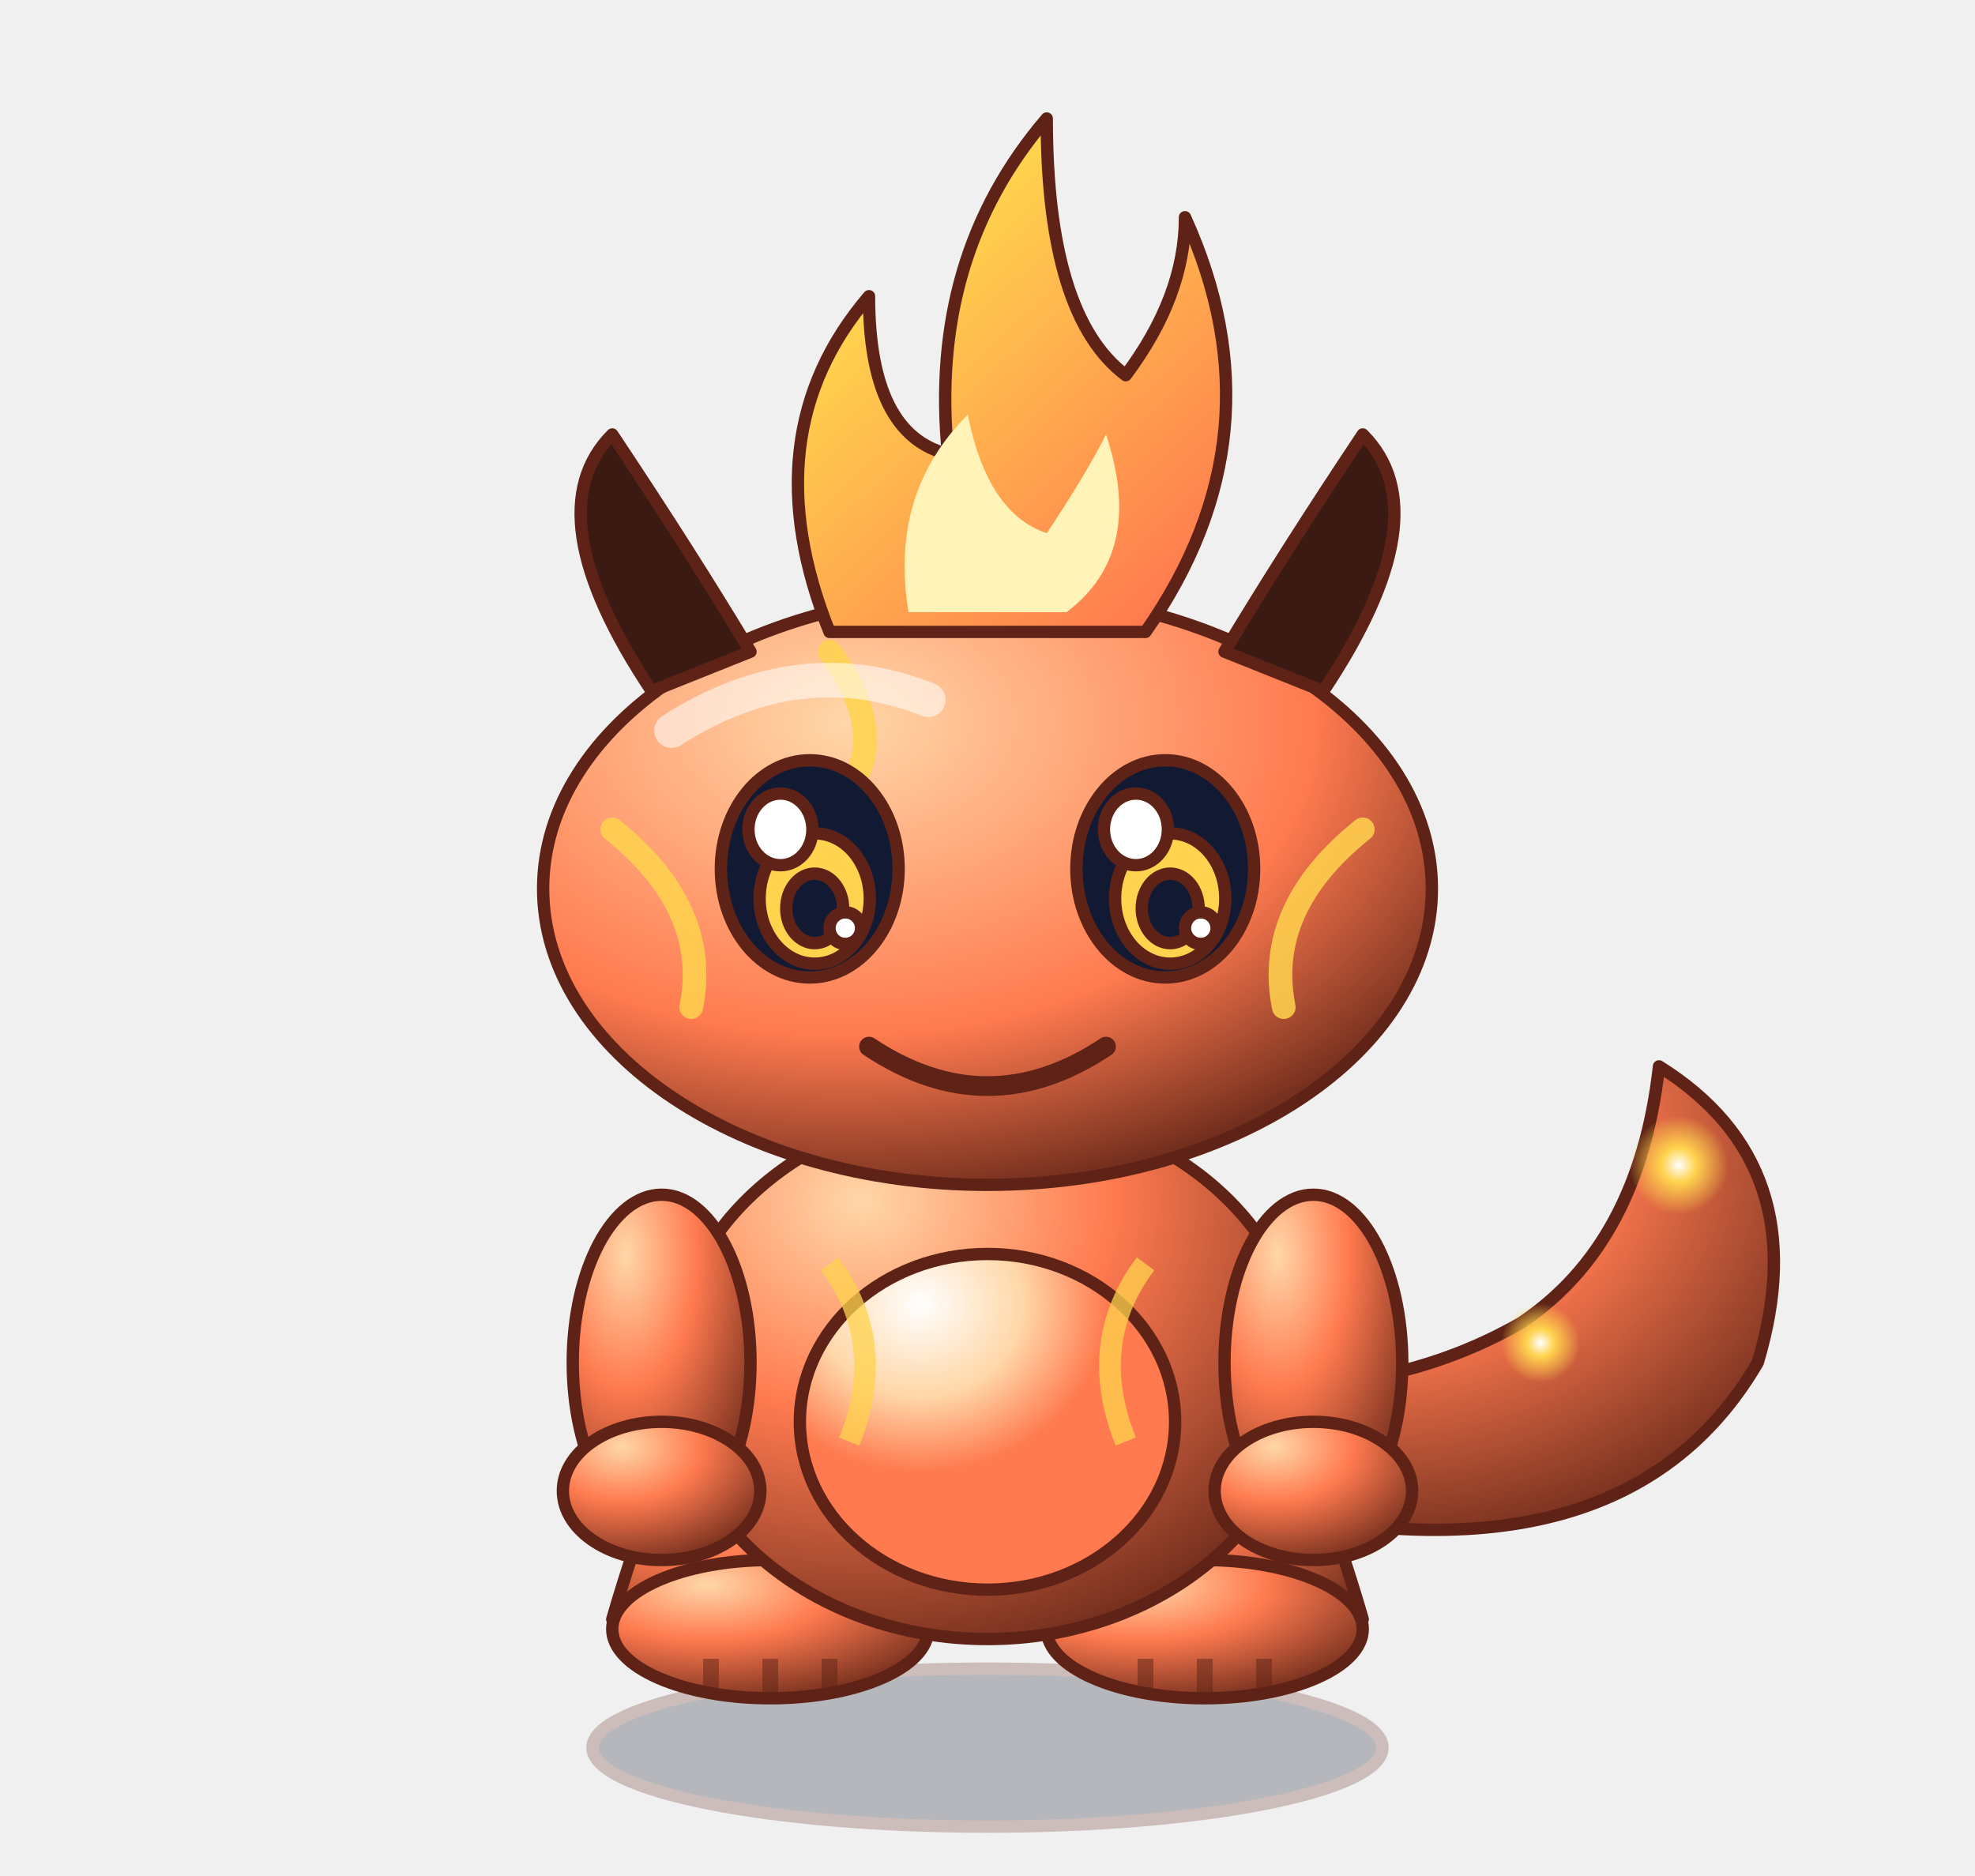
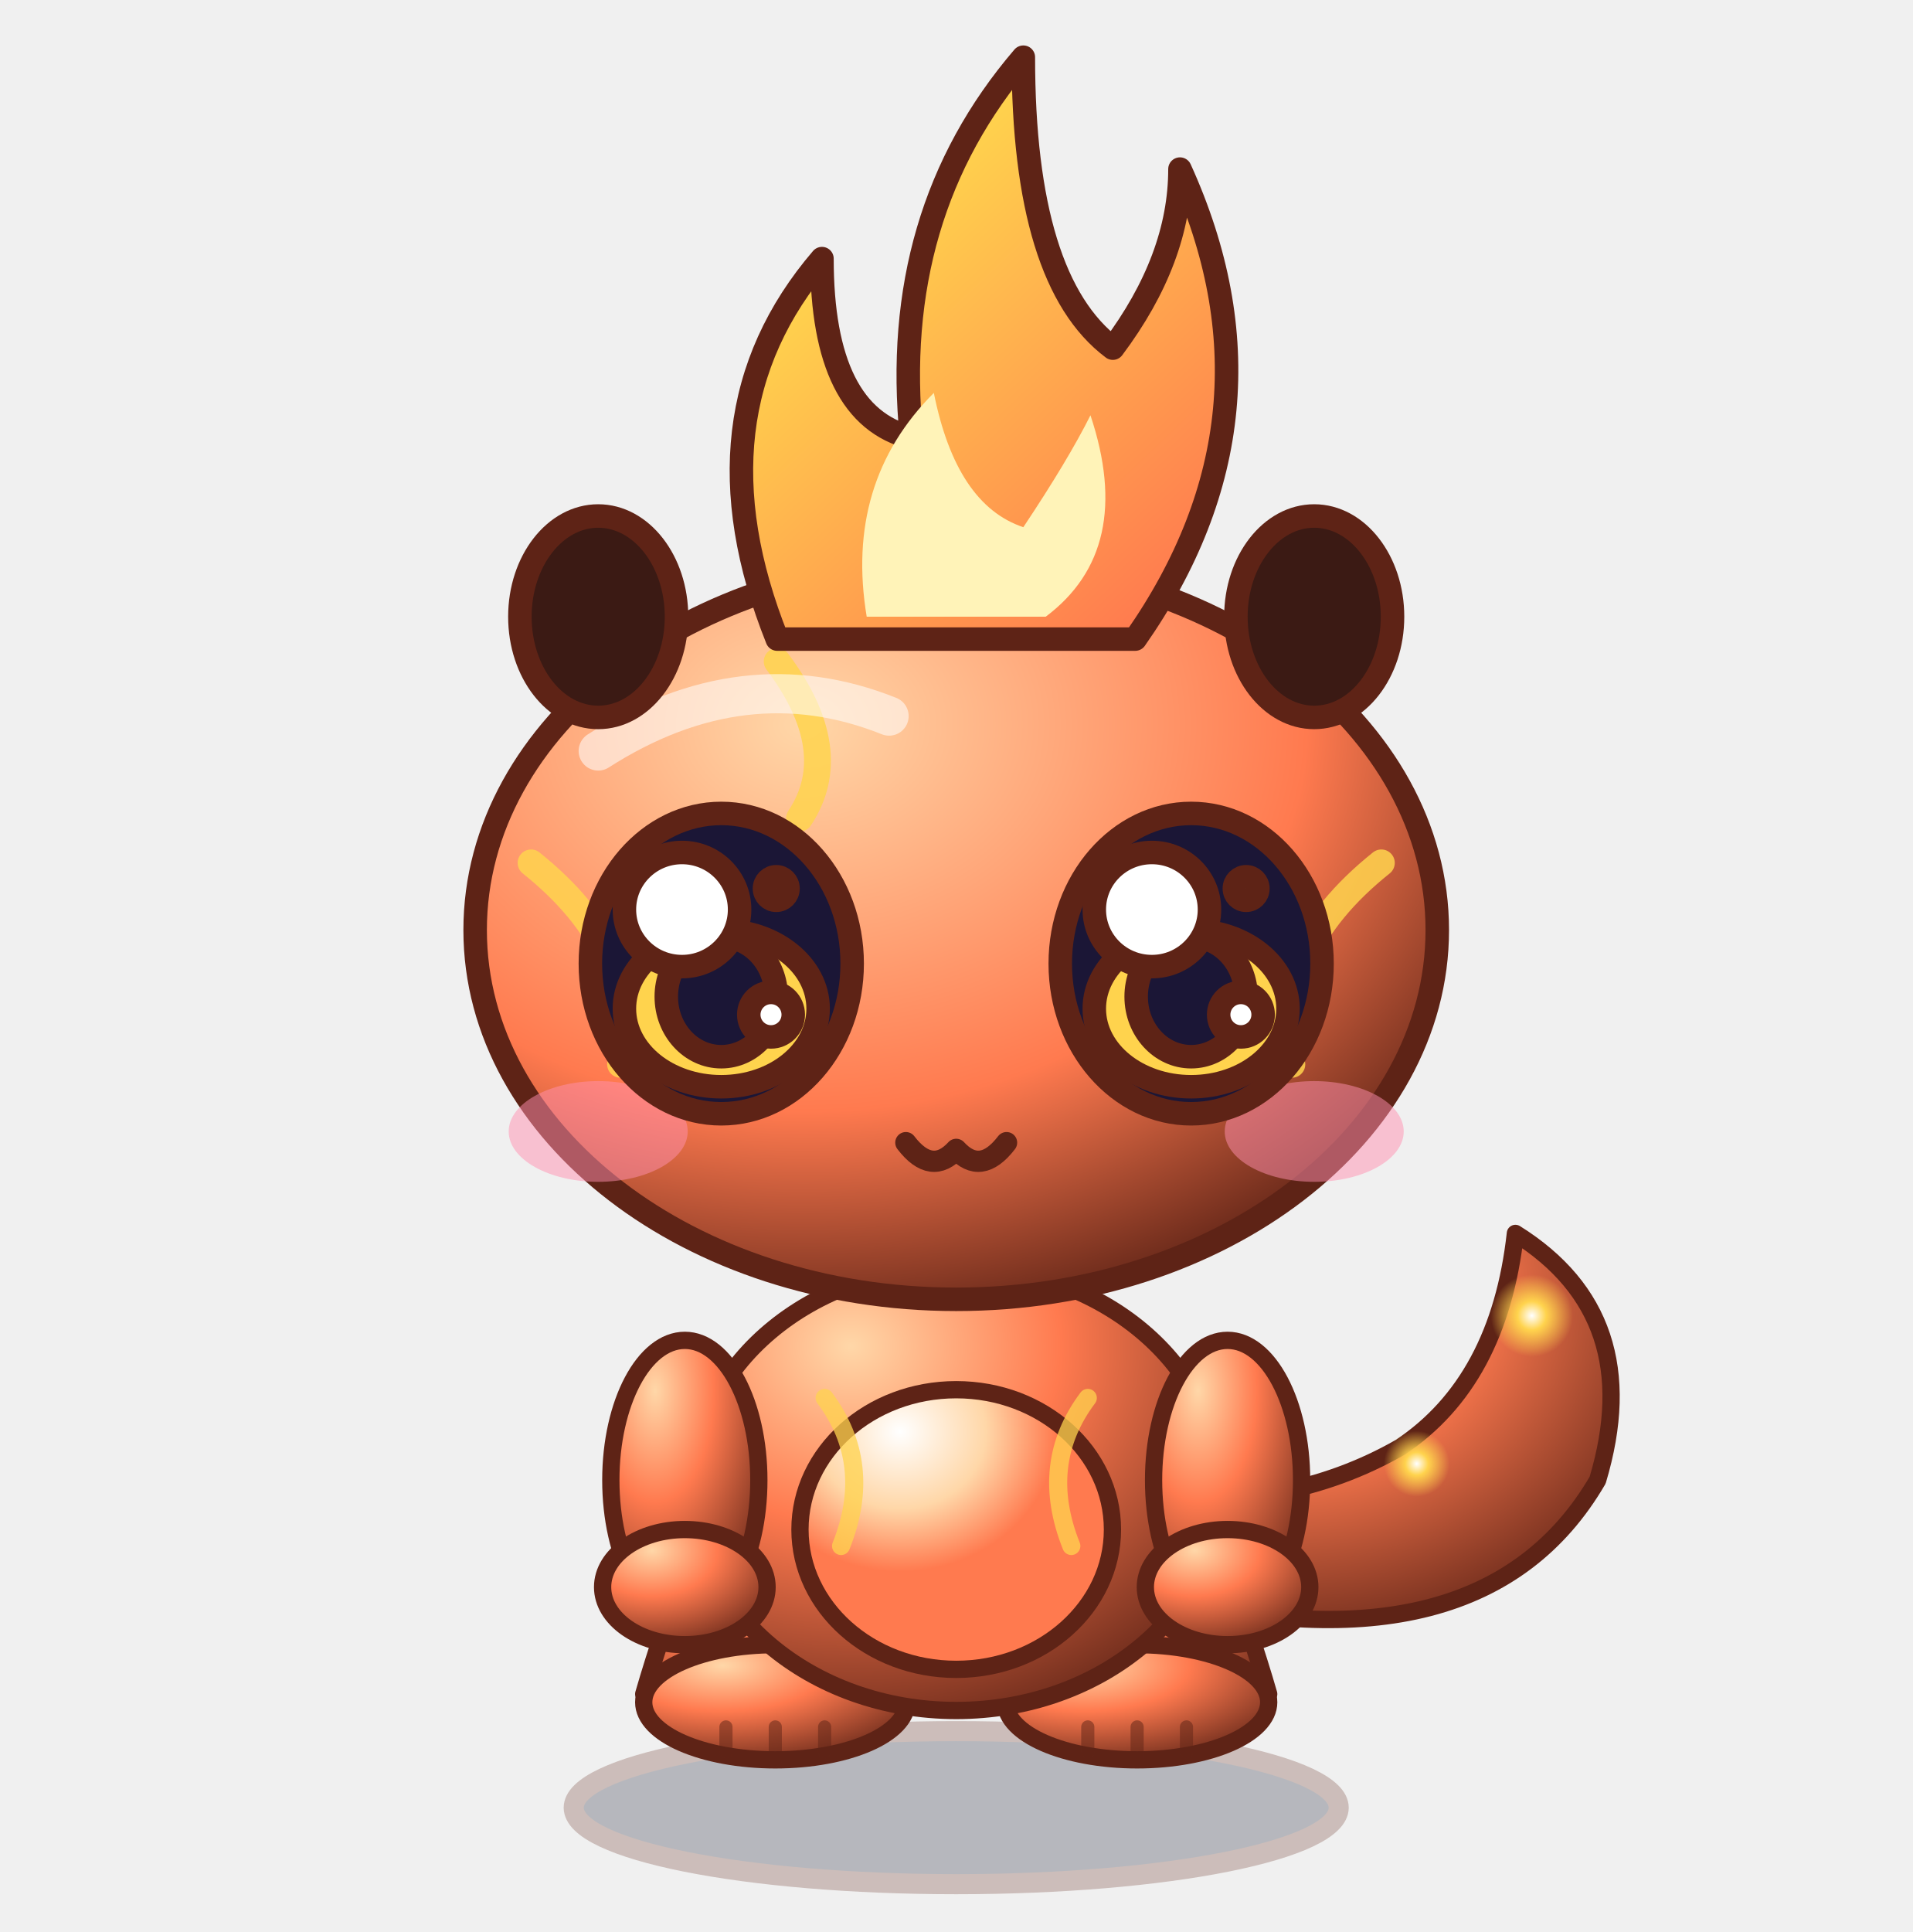
- <svg xmlns="http://www.w3.org/2000/svg" viewBox="0 0 200 190">
+ <svg xmlns="http://www.w3.org/2000/svg" viewBox="0 -12 200 202">
  <defs>
    <radialGradient id="cindrake-down-body" cx="30%" cy="18%" r="95%">
      <stop stop-color="#ffd7a8" />
      <stop offset=".42" stop-color="#ff7a4f" />
      <stop offset="1" stop-color="#5e2316" />
    </radialGradient>
    <radialGradient id="cindrake-down-face" cx="34%" cy="22%" r="85%">
      <stop stop-color="#ffd7a8" />
      <stop offset=".62" stop-color="#ff7a4f" />
      <stop offset="1" stop-color="#5e2316" />
    </radialGradient>
    <radialGradient id="cindrake-down-pearl" cx="32%" cy="15%">
      <stop stop-color="#ffffff" />
      <stop offset=".55" stop-color="#ffd7a8" />
      <stop offset="1" stop-color="#ff7a4f" />
    </radialGradient>
    <linearGradient id="cindrake-down-jewel" x2=".8" y2="1">
      <stop stop-color="#ffffff" />
      <stop offset=".3" stop-color="#ffd34d" />
      <stop offset="1" stop-color="#ff7a4f" />
    </linearGradient>
    <radialGradient id="cindrake-down-shine">
      <stop stop-color="#ffffff" />
      <stop offset=".35" stop-color="#ffd34d" />
      <stop offset="1" stop-color="#ffd34d" stop-opacity="0" />
    </radialGradient>
  </defs>
-   <g stroke="#5e2316" stroke-width="1.25" stroke-linejoin="round">
+   <g stroke="#5e2316" stroke-width="2.1" stroke-linejoin="round" stroke-linecap="round">
    <ellipse class="fighter-shadow" cx="100" cy="177" rx="40" ry="8" fill="#060d24" opacity=".25" />
    <g class="fighter-character">
      <g class="fighter-tail">
-         <path d="M124 152Q164 162 178 138Q184 118 168 108Q166 126 154 134Q140 142 122 140Z" fill="url(#cindrake-down-body)" />
-         <circle cx="170" cy="118" r="5" fill="url(#cindrake-down-shine)" stroke="none" />
-         <circle cx="156" cy="136" r="4" fill="url(#cindrake-down-shine)" stroke="none" />
+         <g transform="matrix(0.86 0 0 0.86 14 24.08)">
+           <path d="M124 152Q164 162 178 138Q184 118 168 108Q166 126 154 134Q140 142 122 140Z" fill="url(#cindrake-down-body)" />
+           <circle cx="170" cy="118" r="5" fill="url(#cindrake-down-shine)" stroke="none" />
+           <circle cx="156" cy="136" r="4" fill="url(#cindrake-down-shine)" stroke="none" />
+         </g>
      </g>
      <g class="fighter-wings" />
      <g class="fighter-legL">
-         <path d="M69 143Q64 157 62 164Q78 173 94 164Q92 157 87 143Z" fill="url(#cindrake-down-body)" />
-         <ellipse cx="78" cy="165" rx="16" ry="7" fill="url(#cindrake-down-body)" />
-         <path d="M72 168V171M78 168V172M84 168V171" stroke="#5e2316" stroke-width="1.6" opacity=".5" />
+         <g transform="matrix(0.86 0 0 0.86 14 24.08)">
+           <path d="M69 143Q64 157 62 164Q78 173 94 164Q92 157 87 143Z" fill="url(#cindrake-down-body)" />
+           <ellipse cx="78" cy="165" rx="16" ry="7" fill="url(#cindrake-down-body)" />
+           <path d="M72 168V171M78 168V172M84 168V171" stroke="#5e2316" stroke-width="1.6" opacity=".5" />
+         </g>
      </g>
      <g class="fighter-legR">
-         <path d="M113 143Q108 157 106 164Q122 173 138 164Q136 157 131 143Z" fill="url(#cindrake-down-body)" />
-         <ellipse cx="122" cy="165" rx="16" ry="7" fill="url(#cindrake-down-body)" />
-         <path d="M116 168V171M122 168V172M128 168V171" stroke="#5e2316" stroke-width="1.6" opacity=".5" />
+         <g transform="matrix(0.86 0 0 0.86 14 24.08)">
+           <path d="M113 143Q108 157 106 164Q122 173 138 164Q136 157 131 143Z" fill="url(#cindrake-down-body)" />
+           <ellipse cx="122" cy="165" rx="16" ry="7" fill="url(#cindrake-down-body)" />
+           <path d="M116 168V171M122 168V172M128 168V171" stroke="#5e2316" stroke-width="1.6" opacity=".5" />
+         </g>
      </g>
      <g class="fighter-torso">
-         <ellipse cx="100" cy="139" rx="32" ry="27" fill="url(#cindrake-down-body)" />
-         <ellipse cx="100" cy="144" rx="19" ry="17" fill="url(#cindrake-down-pearl)" />
-         <path d="M84 128Q90 136 86 146M116 128Q110 136 114 146" fill="none" stroke="#ffd34d" stroke-width="2.2" opacity=".75" />
+         <g transform="matrix(0.86 0 0 0.86 14 24.08)">
+           <ellipse cx="100" cy="139" rx="32" ry="27" fill="url(#cindrake-down-body)" />
+           <ellipse cx="100" cy="144" rx="19" ry="17" fill="url(#cindrake-down-pearl)" />
+           <path d="M84 128Q90 136 86 146M116 128Q110 136 114 146" fill="none" stroke="#ffd34d" stroke-width="2.2" opacity=".75" />
+         </g>
      </g>
      <g class="fighter-armL">
-         <ellipse cx="67" cy="138" rx="9" ry="17" fill="url(#cindrake-down-body)" />
-         <ellipse cx="67" cy="151" rx="10" ry="7" fill="url(#cindrake-down-body)" />
+         <g transform="matrix(0.86 0 0 0.86 14 24.08)">
+           <ellipse cx="67" cy="138" rx="9" ry="17" fill="url(#cindrake-down-body)" />
+           <ellipse cx="67" cy="151" rx="10" ry="7" fill="url(#cindrake-down-body)" />
+         </g>
      </g>
      <g class="fighter-armR">
-         <ellipse cx="133" cy="138" rx="9" ry="17" fill="url(#cindrake-down-body)" />
-         <ellipse cx="133" cy="151" rx="10" ry="7" fill="url(#cindrake-down-body)" />
+         <g transform="matrix(0.86 0 0 0.86 14 24.08)">
+           <ellipse cx="133" cy="138" rx="9" ry="17" fill="url(#cindrake-down-body)" />
+           <ellipse cx="133" cy="151" rx="10" ry="7" fill="url(#cindrake-down-body)" />
+         </g>
      </g>
      <g class="fighter-face">
        <g class="fighter-head">
-           <ellipse cx="100" cy="90" rx="45" ry="30" fill="url(#cindrake-down-face)" />
-           <path d="M62 84Q72 92 70 102M138 84Q128 92 130 102M84 66Q90 74 86 80" fill="none" stroke="#ffd34d" stroke-width="2.4" stroke-linecap="round" opacity=".85" />
-           <path d="M68 74Q81 65.68 94 70.88" stroke="#ffffff" stroke-width="3.5" stroke-linecap="round" opacity=".55" fill="none" />
-           <path d="M88 106Q100 114 112 106" fill="none" stroke="#5e2316" stroke-width="2" stroke-linecap="round" />
+           <g transform="matrix(1.17 0 0 1.17 -17 -20.06)">
+             <ellipse cx="100" cy="90" rx="43" ry="33" fill="url(#cindrake-down-face)" />
+             <path d="M62 84Q72 92 70 102M138 84Q128 92 130 102M84 66Q90 74 86 80" fill="none" stroke="#ffd34d" stroke-width="2.4" stroke-linecap="round" opacity=".85" />
+             <path d="M68 74Q81 65.68 94 70.88" stroke="#ffffff" stroke-width="3.5" stroke-linecap="round" opacity=".55" fill="none" />
+             <path d="M95.5 109Q97.8 112 100 109.6Q102.2 112 104.5 109" stroke="#5e2316" stroke-width="1.9" fill="none" stroke-linecap="round" />
+             <ellipse cx="68" cy="108" rx="8" ry="4.5" fill="#ff8fb0" opacity=".5" stroke="none" />
+             <ellipse cx="132" cy="108" rx="8" ry="4.5" fill="#ff8fb0" opacity=".5" stroke="none" />
+           </g>
        </g>
        <g class="fighter-ears">
-           <path d="M66 70Q54 52 62 44Q70 56 76 66Z" fill="#3b1a14" />
-           <path d="M134 70Q146 52 138 44Q130 56 124 66Z" fill="#3b1a14" />
+           <g transform="matrix(1.17 0 0 1.17 -17 -20.06)">
+             <ellipse cx="68" cy="62" rx="7" ry="9" fill="#3b1a14" />
+             <ellipse cx="132" cy="62" rx="7" ry="9" fill="#3b1a14" />
+           </g>
        </g>
        <g class="fighter-eyes">
-           <ellipse cx="82" cy="88" rx="9" ry="11" fill="#121a33" />
-           <ellipse cx="82.5" cy="91" rx="5.58" ry="6.6" fill="#ffd34d" />
-           <ellipse cx="82.5" cy="92" rx="2.88" ry="3.52" fill="#121a33" />
-           <ellipse cx="79.03" cy="84" rx="3.24" ry="3.63" fill="#ffffff" />
-           <circle cx="85.6" cy="94" r="1.6" fill="#fff" />
-           <ellipse cx="118" cy="88" rx="9" ry="11" fill="#121a33" />
-           <ellipse cx="118.5" cy="91" rx="5.58" ry="6.6" fill="#ffd34d" />
-           <ellipse cx="118.5" cy="92" rx="2.88" ry="3.52" fill="#121a33" />
-           <ellipse cx="115.03" cy="84" rx="3.24" ry="3.63" fill="#ffffff" />
-           <circle cx="121.6" cy="94" r="1.6" fill="#fff" />
+           <g transform="matrix(1.17 0 0 1.17 -17 -20.06)">
+             <ellipse cx="79" cy="93" rx="11.7" ry="13.42" fill="#1b1636" />
+             <ellipse cx="79" cy="97.026" rx="8.658" ry="6.978" fill="#ffd34d" />
+             <ellipse cx="79" cy="95.952" rx="4.914" ry="5.368" fill="#1b1636" />
+             <ellipse cx="75.49" cy="88.169" rx="5.148" ry="5.1" fill="#ffffff" />
+             <circle cx="83.446" cy="97.563" r="1.989" fill="#fff" />
+             <circle cx="83.914" cy="86.29" r="1.053" fill="#fff" />
+             <ellipse cx="121" cy="93" rx="11.7" ry="13.42" fill="#1b1636" />
+             <ellipse cx="121" cy="97.026" rx="8.658" ry="6.978" fill="#ffd34d" />
+             <ellipse cx="121" cy="95.952" rx="4.914" ry="5.368" fill="#1b1636" />
+             <ellipse cx="117.49" cy="88.169" rx="5.148" ry="5.1" fill="#ffffff" />
+             <circle cx="125.446" cy="97.563" r="1.989" fill="#fff" />
+             <circle cx="125.914" cy="86.29" r="1.053" fill="#fff" />
+           </g>
        </g>
        <g class="fighter-flame">
-           <path d="M84 64Q76 44 88 30Q88 44 96 46Q94 26 106 12Q106 32 114 38Q120 30 120 22Q130 44 116 64Z" fill="url(#cindrake-down-jewel)" />
-           <path d="M92 62Q90 50 98 42Q100 52 106 54Q110 48 112 44Q116 56 108 62Z" fill="#fff3b8" stroke="none" />
+           <g transform="matrix(1.17 0 0 1.17 -17 -20.06)">
+             <path d="M84 64Q76 44 88 30Q88 44 96 46Q94 26 106 12Q106 32 114 38Q120 30 120 22Q130 44 116 64Z" fill="url(#cindrake-down-jewel)" />
+             <path d="M92 62Q90 50 98 42Q100 52 106 54Q110 48 112 44Q116 56 108 62Z" fill="#fff3b8" stroke="none" />
+           </g>
        </g>
      </g>
      <g class="fighter-scarf" />
    </g>
  </g>
</svg>
